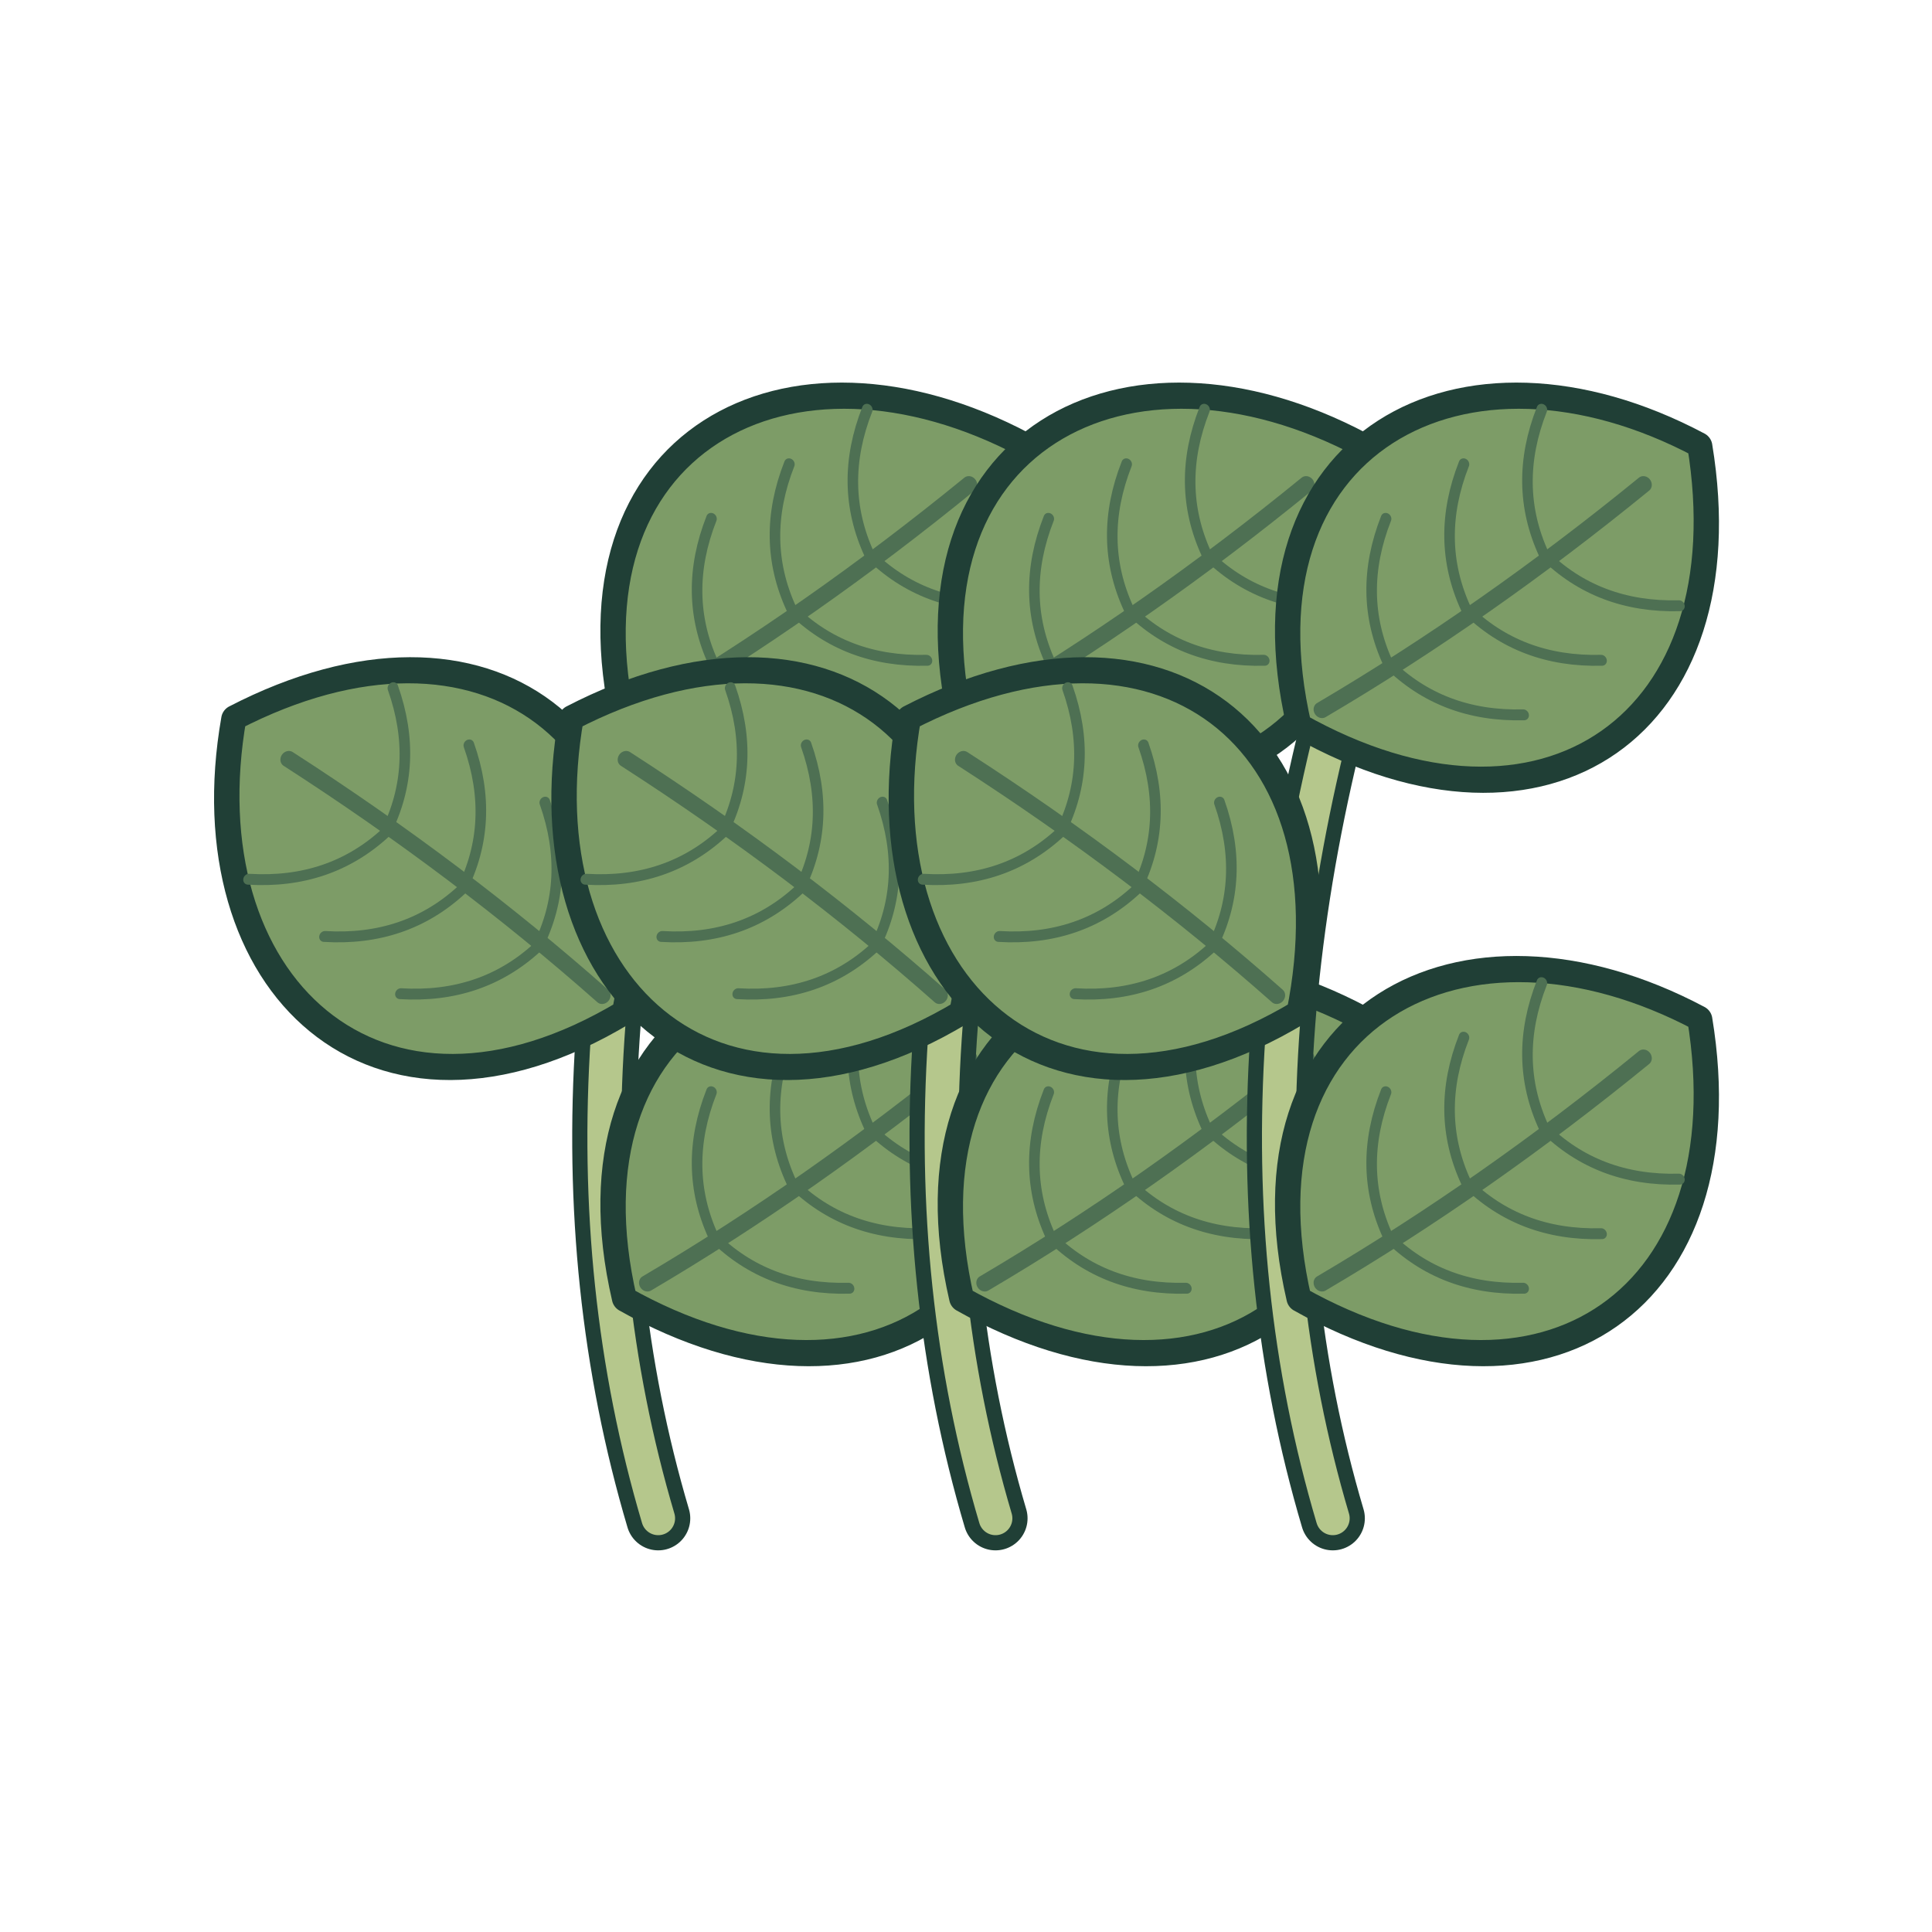
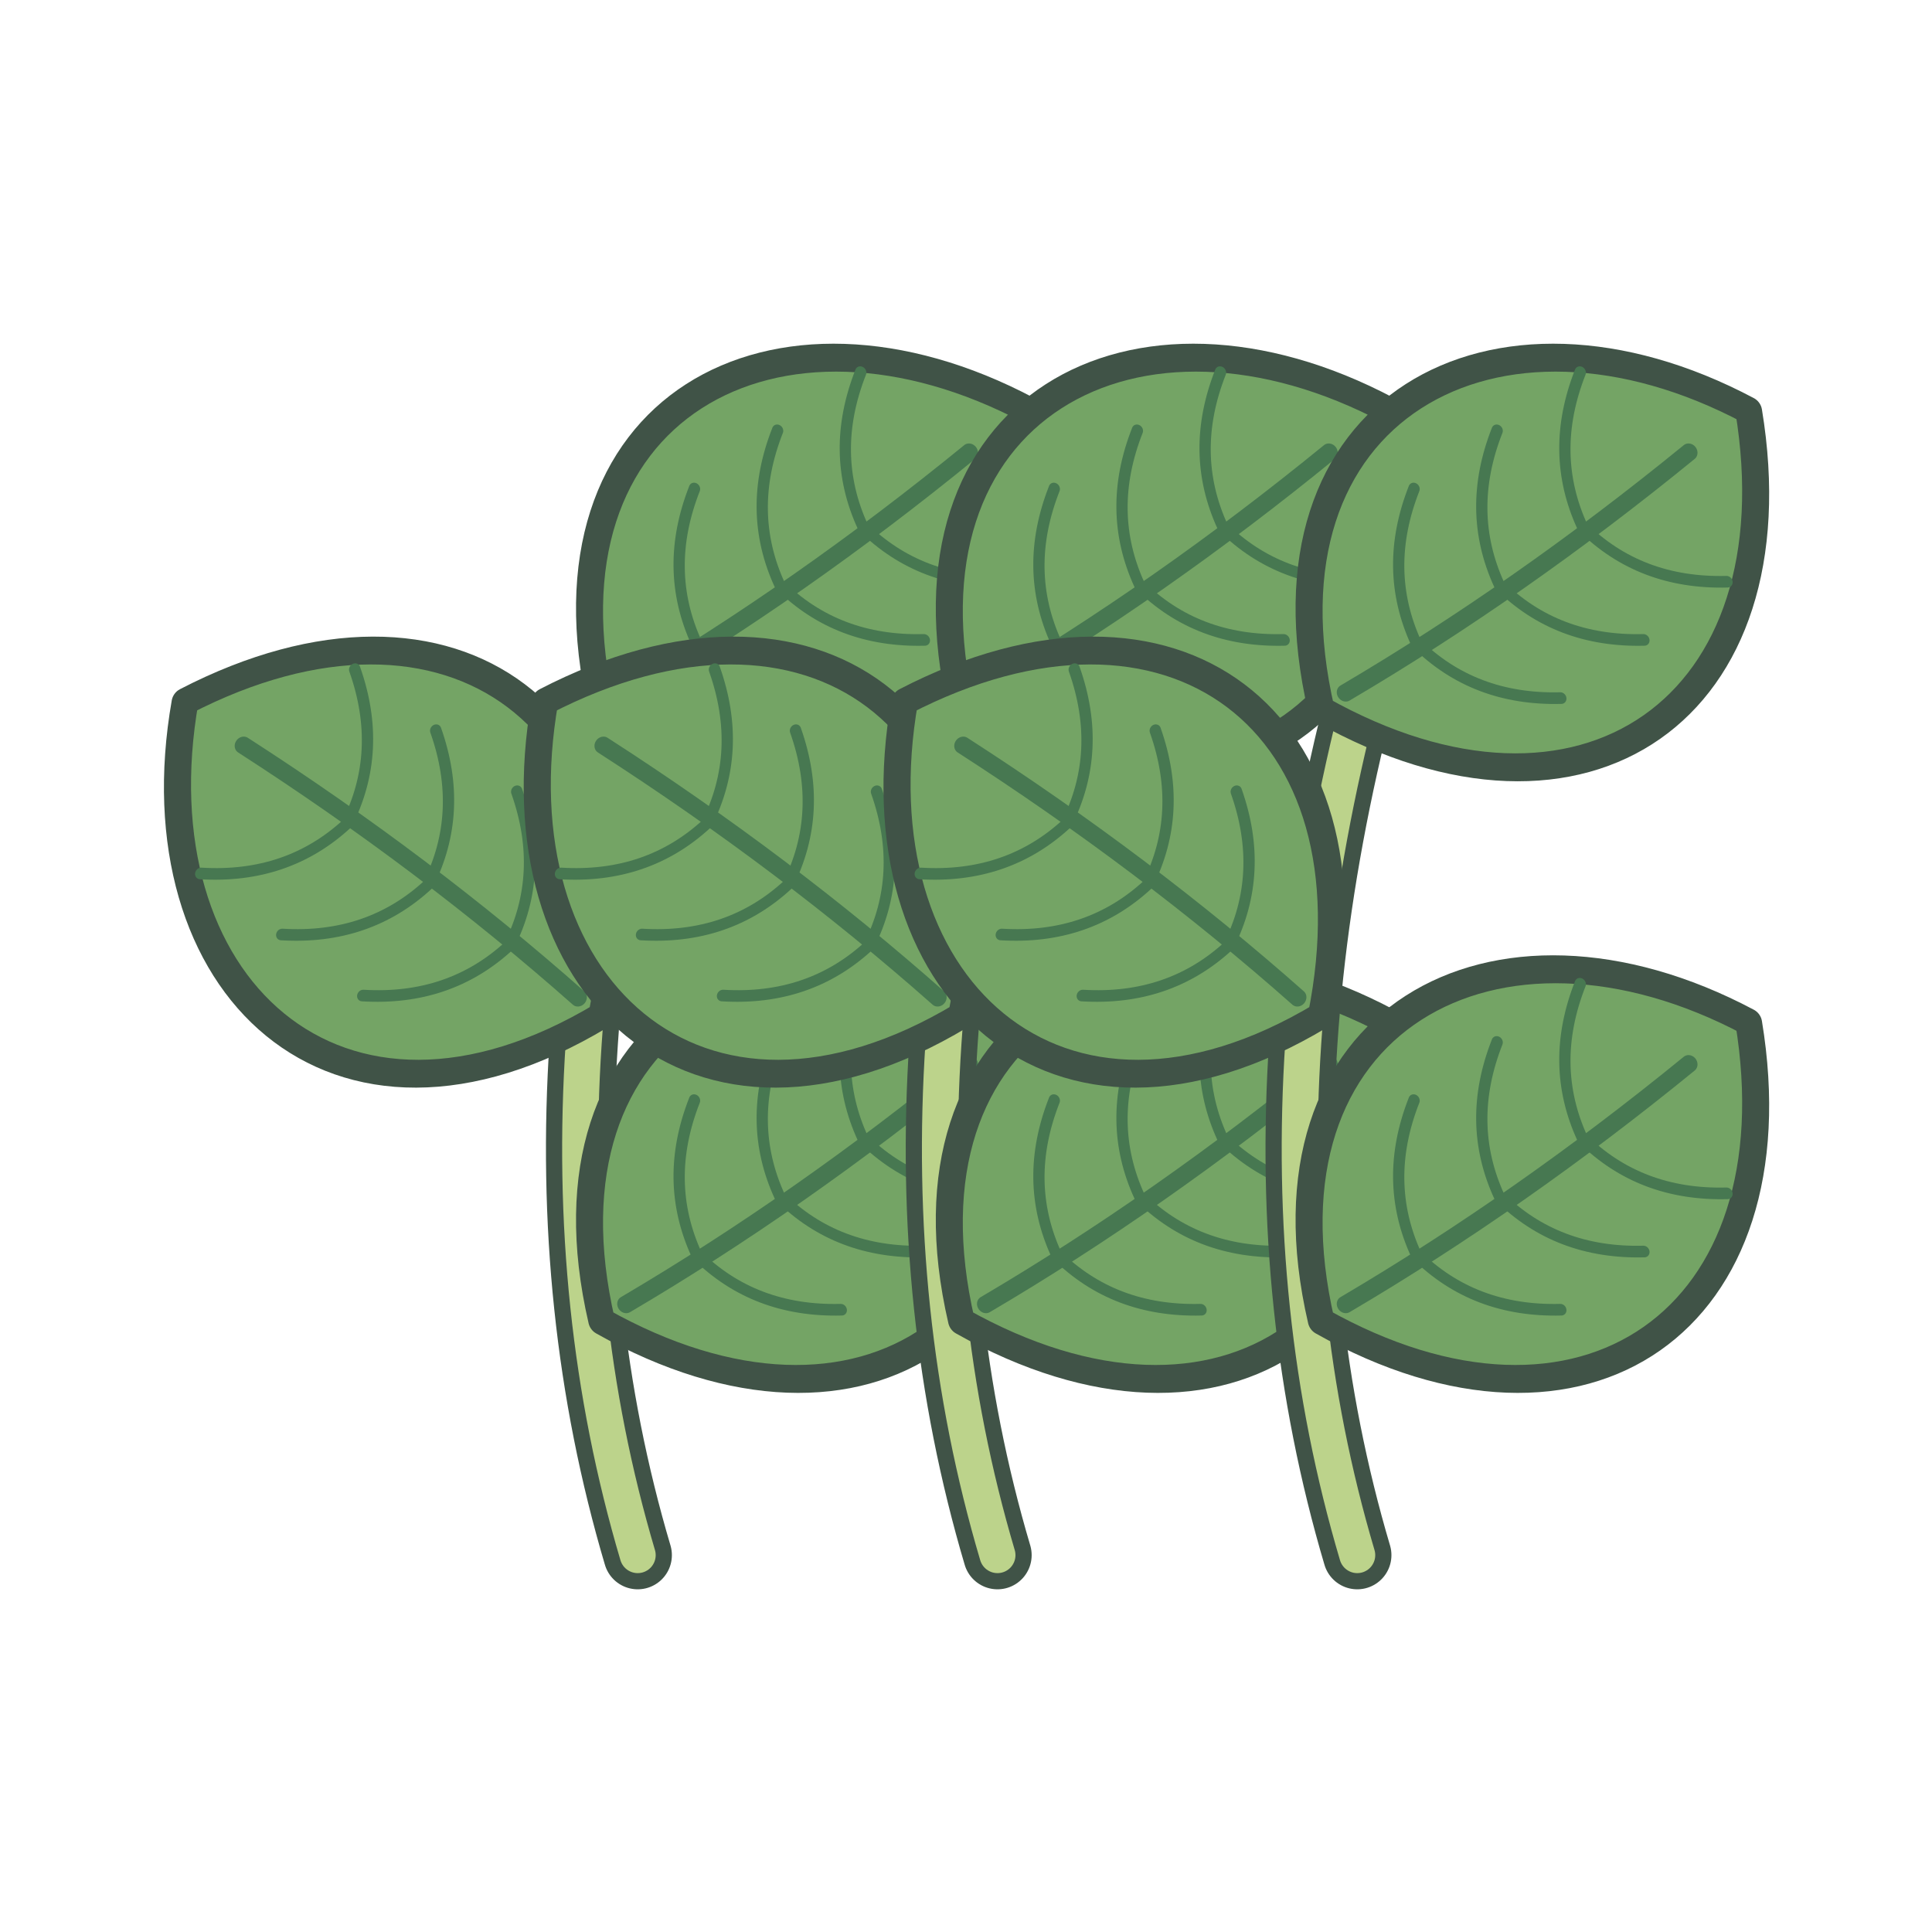
<svg xmlns="http://www.w3.org/2000/svg" width="96" height="96" viewBox="0 0 96 96">
-   <g transform="translate(2.53904 8.40497) rotate(0) scale(0.83799 0.83799)">
-     <path d="M 36 80 Q 28 53 40 20" fill="none" stroke="#203F36" stroke-width="3.8" stroke-linecap="round" stroke-linejoin="round" />
-     <path d="M 36 80 Q 28 53 40 20" fill="none" stroke="#B5C78C" stroke-width="2" stroke-linecap="round" stroke-linejoin="round" />
+   <g transform="translate(-0.49136 5.76559) rotate(0) scale(0.89385 0.89385)">
+     <path d="M 36 80 Q 28 53 40 20" fill="none" stroke="#405347" stroke-width="3.8" stroke-linecap="round" stroke-linejoin="round" />
+     <path d="M 36 80 Q 28 53 40 20" fill="none" stroke="#BCD38B" stroke-width="2" stroke-linecap="round" stroke-linejoin="round" />
    <g transform="translate(34 67) rotate(55) scale(0.8888889 0.8055556)">
-       <path d="M 0 0 C -18 -8 -16 -27 0 -36 C 17 -27 17 -9 0 0 Z" fill="#7D9C67" stroke="#203F36" stroke-width="1.8" stroke-linecap="round" stroke-linejoin="round" />
-       <path d="M 0 -2 Q 1 -16 0 -31" fill="none" stroke="#4E7053" stroke-width="1.1" stroke-linecap="round" stroke-linejoin="round" />
-       <path d="M 0 -8 Q -5 -9 -8 -14 M 0 -8 Q 5 -9 8 -14" fill="none" stroke="#4E7053" stroke-width="0.75" stroke-linecap="round" stroke-linejoin="round" />
-       <path d="M 0 -15 Q -5 -16 -8 -21 M 0 -15 Q 5 -16 8 -21" fill="none" stroke="#4E7053" stroke-width="0.75" stroke-linecap="round" stroke-linejoin="round" />
-       <path d="M 0 -22 Q -5 -23 -8 -28 M 0 -22 Q 5 -23 8 -28" fill="none" stroke="#4E7053" stroke-width="0.75" stroke-linecap="round" stroke-linejoin="round" />
+       <path d="M 0 0 C -18 -8 -16 -27 0 -36 C 17 -27 17 -9 0 0 Z" fill="#74A465" stroke="#405347" stroke-width="1.8" stroke-linecap="round" stroke-linejoin="round" />
+       <path d="M 0 -2 Q 1 -16 0 -31" fill="none" stroke="#477851" stroke-width="1.1" stroke-linecap="round" stroke-linejoin="round" />
+       <path d="M 0 -8 Q -5 -9 -8 -14 M 0 -8 Q 5 -9 8 -14" fill="none" stroke="#477851" stroke-width="0.75" stroke-linecap="round" stroke-linejoin="round" />
+       <path d="M 0 -15 Q -5 -16 -8 -21 M 0 -15 Q 5 -16 8 -21" fill="none" stroke="#477851" stroke-width="0.75" stroke-linecap="round" stroke-linejoin="round" />
+       <path d="M 0 -22 Q -5 -23 -8 -28 M 0 -22 Q 5 -23 8 -28" fill="none" stroke="#477851" stroke-width="0.75" stroke-linecap="round" stroke-linejoin="round" />
    </g>
    <g transform="translate(34 50) rotate(-53) scale(0.8888889 0.8055556)">
-       <path d="M 0 0 C -18 -8 -16 -27 0 -36 C 17 -27 17 -9 0 0 Z" fill="#7D9C67" stroke="#203F36" stroke-width="1.8" stroke-linecap="round" stroke-linejoin="round" />
-       <path d="M 0 -2 Q 1 -16 0 -31" fill="none" stroke="#4E7053" stroke-width="1.1" stroke-linecap="round" stroke-linejoin="round" />
-       <path d="M 0 -8 Q -5 -9 -8 -14 M 0 -8 Q 5 -9 8 -14" fill="none" stroke="#4E7053" stroke-width="0.75" stroke-linecap="round" stroke-linejoin="round" />
-       <path d="M 0 -15 Q -5 -16 -8 -21 M 0 -15 Q 5 -16 8 -21" fill="none" stroke="#4E7053" stroke-width="0.75" stroke-linecap="round" stroke-linejoin="round" />
-       <path d="M 0 -22 Q -5 -23 -8 -28 M 0 -22 Q 5 -23 8 -28" fill="none" stroke="#4E7053" stroke-width="0.75" stroke-linecap="round" stroke-linejoin="round" />
+       <path d="M 0 0 C -18 -8 -16 -27 0 -36 C 17 -27 17 -9 0 0 Z" fill="#74A465" stroke="#405347" stroke-width="1.8" stroke-linecap="round" stroke-linejoin="round" />
+       <path d="M 0 -2 Q 1 -16 0 -31" fill="none" stroke="#477851" stroke-width="1.1" stroke-linecap="round" stroke-linejoin="round" />
+       <path d="M 0 -8 Q -5 -9 -8 -14 M 0 -8 Q 5 -9 8 -14" fill="none" stroke="#477851" stroke-width="0.75" stroke-linecap="round" stroke-linejoin="round" />
+       <path d="M 0 -15 Q -5 -16 -8 -21 M 0 -15 Q 5 -16 8 -21" fill="none" stroke="#477851" stroke-width="0.75" stroke-linecap="round" stroke-linejoin="round" />
+       <path d="M 0 -22 Q -5 -23 -8 -28 M 0 -22 Q 5 -23 8 -28" fill="none" stroke="#477851" stroke-width="0.75" stroke-linecap="round" stroke-linejoin="round" />
    </g>
    <g transform="translate(34 33) rotate(55) scale(0.8888889 0.8055556)">
-       <path d="M 0 0 C -18 -8 -16 -27 0 -36 C 17 -27 17 -9 0 0 Z" fill="#7D9C67" stroke="#203F36" stroke-width="1.8" stroke-linecap="round" stroke-linejoin="round" />
-       <path d="M 0 -2 Q 1 -16 0 -31" fill="none" stroke="#4E7053" stroke-width="1.1" stroke-linecap="round" stroke-linejoin="round" />
-       <path d="M 0 -8 Q -5 -9 -8 -14 M 0 -8 Q 5 -9 8 -14" fill="none" stroke="#4E7053" stroke-width="0.75" stroke-linecap="round" stroke-linejoin="round" />
-       <path d="M 0 -15 Q -5 -16 -8 -21 M 0 -15 Q 5 -16 8 -21" fill="none" stroke="#4E7053" stroke-width="0.75" stroke-linecap="round" stroke-linejoin="round" />
-       <path d="M 0 -22 Q -5 -23 -8 -28 M 0 -22 Q 5 -23 8 -28" fill="none" stroke="#4E7053" stroke-width="0.75" stroke-linecap="round" stroke-linejoin="round" />
+       <path d="M 0 0 C -18 -8 -16 -27 0 -36 C 17 -27 17 -9 0 0 Z" fill="#74A465" stroke="#405347" stroke-width="1.8" stroke-linecap="round" stroke-linejoin="round" />
+       <path d="M 0 -2 Q 1 -16 0 -31" fill="none" stroke="#477851" stroke-width="1.1" stroke-linecap="round" stroke-linejoin="round" />
+       <path d="M 0 -8 Q -5 -9 -8 -14 M 0 -8 Q 5 -9 8 -14" fill="none" stroke="#477851" stroke-width="0.75" stroke-linecap="round" stroke-linejoin="round" />
+       <path d="M 0 -15 Q -5 -16 -8 -21 M 0 -15 Q 5 -16 8 -21" fill="none" stroke="#477851" stroke-width="0.75" stroke-linecap="round" stroke-linejoin="round" />
+       <path d="M 0 -22 Q -5 -23 -8 -28 M 0 -22 Q 5 -23 8 -28" fill="none" stroke="#477851" stroke-width="0.75" stroke-linecap="round" stroke-linejoin="round" />
    </g>
-     <path d="M 56 80 Q 48 53 60 20" fill="none" stroke="#203F36" stroke-width="3.8" stroke-linecap="round" stroke-linejoin="round" />
-     <path d="M 56 80 Q 48 53 60 20" fill="none" stroke="#B5C78C" stroke-width="2" stroke-linecap="round" stroke-linejoin="round" />
+     <path d="M 56 80 Q 48 53 60 20" fill="none" stroke="#405347" stroke-width="3.8" stroke-linecap="round" stroke-linejoin="round" />
+     <path d="M 56 80 Q 48 53 60 20" fill="none" stroke="#BCD38B" stroke-width="2" stroke-linecap="round" stroke-linejoin="round" />
    <g transform="translate(54 67) rotate(55) scale(0.8888889 0.8055556)">
-       <path d="M 0 0 C -18 -8 -16 -27 0 -36 C 17 -27 17 -9 0 0 Z" fill="#7D9C67" stroke="#203F36" stroke-width="1.8" stroke-linecap="round" stroke-linejoin="round" />
-       <path d="M 0 -2 Q 1 -16 0 -31" fill="none" stroke="#4E7053" stroke-width="1.1" stroke-linecap="round" stroke-linejoin="round" />
-       <path d="M 0 -8 Q -5 -9 -8 -14 M 0 -8 Q 5 -9 8 -14" fill="none" stroke="#4E7053" stroke-width="0.75" stroke-linecap="round" stroke-linejoin="round" />
-       <path d="M 0 -15 Q -5 -16 -8 -21 M 0 -15 Q 5 -16 8 -21" fill="none" stroke="#4E7053" stroke-width="0.75" stroke-linecap="round" stroke-linejoin="round" />
-       <path d="M 0 -22 Q -5 -23 -8 -28 M 0 -22 Q 5 -23 8 -28" fill="none" stroke="#4E7053" stroke-width="0.75" stroke-linecap="round" stroke-linejoin="round" />
+       <path d="M 0 0 C -18 -8 -16 -27 0 -36 C 17 -27 17 -9 0 0 Z" fill="#74A465" stroke="#405347" stroke-width="1.8" stroke-linecap="round" stroke-linejoin="round" />
+       <path d="M 0 -2 Q 1 -16 0 -31" fill="none" stroke="#477851" stroke-width="1.1" stroke-linecap="round" stroke-linejoin="round" />
+       <path d="M 0 -8 Q -5 -9 -8 -14 M 0 -8 Q 5 -9 8 -14" fill="none" stroke="#477851" stroke-width="0.75" stroke-linecap="round" stroke-linejoin="round" />
+       <path d="M 0 -15 Q -5 -16 -8 -21 M 0 -15 Q 5 -16 8 -21" fill="none" stroke="#477851" stroke-width="0.75" stroke-linecap="round" stroke-linejoin="round" />
+       <path d="M 0 -22 Q -5 -23 -8 -28 M 0 -22 Q 5 -23 8 -28" fill="none" stroke="#477851" stroke-width="0.75" stroke-linecap="round" stroke-linejoin="round" />
    </g>
    <g transform="translate(54 50) rotate(-53) scale(0.8888889 0.8055556)">
-       <path d="M 0 0 C -18 -8 -16 -27 0 -36 C 17 -27 17 -9 0 0 Z" fill="#7D9C67" stroke="#203F36" stroke-width="1.8" stroke-linecap="round" stroke-linejoin="round" />
-       <path d="M 0 -2 Q 1 -16 0 -31" fill="none" stroke="#4E7053" stroke-width="1.1" stroke-linecap="round" stroke-linejoin="round" />
-       <path d="M 0 -8 Q -5 -9 -8 -14 M 0 -8 Q 5 -9 8 -14" fill="none" stroke="#4E7053" stroke-width="0.75" stroke-linecap="round" stroke-linejoin="round" />
-       <path d="M 0 -15 Q -5 -16 -8 -21 M 0 -15 Q 5 -16 8 -21" fill="none" stroke="#4E7053" stroke-width="0.75" stroke-linecap="round" stroke-linejoin="round" />
-       <path d="M 0 -22 Q -5 -23 -8 -28 M 0 -22 Q 5 -23 8 -28" fill="none" stroke="#4E7053" stroke-width="0.75" stroke-linecap="round" stroke-linejoin="round" />
+       <path d="M 0 0 C -18 -8 -16 -27 0 -36 C 17 -27 17 -9 0 0 Z" fill="#74A465" stroke="#405347" stroke-width="1.8" stroke-linecap="round" stroke-linejoin="round" />
+       <path d="M 0 -2 Q 1 -16 0 -31" fill="none" stroke="#477851" stroke-width="1.1" stroke-linecap="round" stroke-linejoin="round" />
+       <path d="M 0 -8 Q -5 -9 -8 -14 M 0 -8 Q 5 -9 8 -14" fill="none" stroke="#477851" stroke-width="0.75" stroke-linecap="round" stroke-linejoin="round" />
+       <path d="M 0 -15 Q -5 -16 -8 -21 M 0 -15 Q 5 -16 8 -21" fill="none" stroke="#477851" stroke-width="0.75" stroke-linecap="round" stroke-linejoin="round" />
+       <path d="M 0 -22 Q -5 -23 -8 -28 M 0 -22 Q 5 -23 8 -28" fill="none" stroke="#477851" stroke-width="0.75" stroke-linecap="round" stroke-linejoin="round" />
    </g>
    <g transform="translate(54 33) rotate(55) scale(0.8888889 0.8055556)">
-       <path d="M 0 0 C -18 -8 -16 -27 0 -36 C 17 -27 17 -9 0 0 Z" fill="#7D9C67" stroke="#203F36" stroke-width="1.8" stroke-linecap="round" stroke-linejoin="round" />
-       <path d="M 0 -2 Q 1 -16 0 -31" fill="none" stroke="#4E7053" stroke-width="1.1" stroke-linecap="round" stroke-linejoin="round" />
-       <path d="M 0 -8 Q -5 -9 -8 -14 M 0 -8 Q 5 -9 8 -14" fill="none" stroke="#4E7053" stroke-width="0.75" stroke-linecap="round" stroke-linejoin="round" />
-       <path d="M 0 -15 Q -5 -16 -8 -21 M 0 -15 Q 5 -16 8 -21" fill="none" stroke="#4E7053" stroke-width="0.75" stroke-linecap="round" stroke-linejoin="round" />
-       <path d="M 0 -22 Q -5 -23 -8 -28 M 0 -22 Q 5 -23 8 -28" fill="none" stroke="#4E7053" stroke-width="0.75" stroke-linecap="round" stroke-linejoin="round" />
+       <path d="M 0 0 C -18 -8 -16 -27 0 -36 C 17 -27 17 -9 0 0 Z" fill="#74A465" stroke="#405347" stroke-width="1.8" stroke-linecap="round" stroke-linejoin="round" />
+       <path d="M 0 -2 Q 1 -16 0 -31" fill="none" stroke="#477851" stroke-width="1.1" stroke-linecap="round" stroke-linejoin="round" />
+       <path d="M 0 -8 Q -5 -9 -8 -14 M 0 -8 Q 5 -9 8 -14" fill="none" stroke="#477851" stroke-width="0.75" stroke-linecap="round" stroke-linejoin="round" />
+       <path d="M 0 -15 Q -5 -16 -8 -21 M 0 -15 Q 5 -16 8 -21" fill="none" stroke="#477851" stroke-width="0.75" stroke-linecap="round" stroke-linejoin="round" />
+       <path d="M 0 -22 Q -5 -23 -8 -28 M 0 -22 Q 5 -23 8 -28" fill="none" stroke="#477851" stroke-width="0.75" stroke-linecap="round" stroke-linejoin="round" />
    </g>
-     <path d="M 76 80 Q 68 53 80 20" fill="none" stroke="#203F36" stroke-width="3.8" stroke-linecap="round" stroke-linejoin="round" />
-     <path d="M 76 80 Q 68 53 80 20" fill="none" stroke="#B5C78C" stroke-width="2" stroke-linecap="round" stroke-linejoin="round" />
+     <path d="M 76 80 Q 68 53 80 20" fill="none" stroke="#405347" stroke-width="3.8" stroke-linecap="round" stroke-linejoin="round" />
+     <path d="M 76 80 Q 68 53 80 20" fill="none" stroke="#BCD38B" stroke-width="2" stroke-linecap="round" stroke-linejoin="round" />
    <g transform="translate(74 67) rotate(55) scale(0.8888889 0.8055556)">
-       <path d="M 0 0 C -18 -8 -16 -27 0 -36 C 17 -27 17 -9 0 0 Z" fill="#7D9C67" stroke="#203F36" stroke-width="1.8" stroke-linecap="round" stroke-linejoin="round" />
-       <path d="M 0 -2 Q 1 -16 0 -31" fill="none" stroke="#4E7053" stroke-width="1.1" stroke-linecap="round" stroke-linejoin="round" />
-       <path d="M 0 -8 Q -5 -9 -8 -14 M 0 -8 Q 5 -9 8 -14" fill="none" stroke="#4E7053" stroke-width="0.75" stroke-linecap="round" stroke-linejoin="round" />
-       <path d="M 0 -15 Q -5 -16 -8 -21 M 0 -15 Q 5 -16 8 -21" fill="none" stroke="#4E7053" stroke-width="0.75" stroke-linecap="round" stroke-linejoin="round" />
-       <path d="M 0 -22 Q -5 -23 -8 -28 M 0 -22 Q 5 -23 8 -28" fill="none" stroke="#4E7053" stroke-width="0.75" stroke-linecap="round" stroke-linejoin="round" />
+       <path d="M 0 0 C -18 -8 -16 -27 0 -36 C 17 -27 17 -9 0 0 Z" fill="#74A465" stroke="#405347" stroke-width="1.8" stroke-linecap="round" stroke-linejoin="round" />
+       <path d="M 0 -2 Q 1 -16 0 -31" fill="none" stroke="#477851" stroke-width="1.1" stroke-linecap="round" stroke-linejoin="round" />
+       <path d="M 0 -8 Q -5 -9 -8 -14 M 0 -8 Q 5 -9 8 -14" fill="none" stroke="#477851" stroke-width="0.75" stroke-linecap="round" stroke-linejoin="round" />
+       <path d="M 0 -15 Q -5 -16 -8 -21 M 0 -15 Q 5 -16 8 -21" fill="none" stroke="#477851" stroke-width="0.75" stroke-linecap="round" stroke-linejoin="round" />
+       <path d="M 0 -22 Q -5 -23 -8 -28 M 0 -22 Q 5 -23 8 -28" fill="none" stroke="#477851" stroke-width="0.75" stroke-linecap="round" stroke-linejoin="round" />
    </g>
    <g transform="translate(74 50) rotate(-53) scale(0.8888889 0.8055556)">
-       <path d="M 0 0 C -18 -8 -16 -27 0 -36 C 17 -27 17 -9 0 0 Z" fill="#7D9C67" stroke="#203F36" stroke-width="1.8" stroke-linecap="round" stroke-linejoin="round" />
-       <path d="M 0 -2 Q 1 -16 0 -31" fill="none" stroke="#4E7053" stroke-width="1.1" stroke-linecap="round" stroke-linejoin="round" />
-       <path d="M 0 -8 Q -5 -9 -8 -14 M 0 -8 Q 5 -9 8 -14" fill="none" stroke="#4E7053" stroke-width="0.75" stroke-linecap="round" stroke-linejoin="round" />
-       <path d="M 0 -15 Q -5 -16 -8 -21 M 0 -15 Q 5 -16 8 -21" fill="none" stroke="#4E7053" stroke-width="0.75" stroke-linecap="round" stroke-linejoin="round" />
-       <path d="M 0 -22 Q -5 -23 -8 -28 M 0 -22 Q 5 -23 8 -28" fill="none" stroke="#4E7053" stroke-width="0.75" stroke-linecap="round" stroke-linejoin="round" />
+       <path d="M 0 0 C -18 -8 -16 -27 0 -36 C 17 -27 17 -9 0 0 Z" fill="#74A465" stroke="#405347" stroke-width="1.8" stroke-linecap="round" stroke-linejoin="round" />
+       <path d="M 0 -2 Q 1 -16 0 -31" fill="none" stroke="#477851" stroke-width="1.1" stroke-linecap="round" stroke-linejoin="round" />
+       <path d="M 0 -8 Q -5 -9 -8 -14 M 0 -8 Q 5 -9 8 -14" fill="none" stroke="#477851" stroke-width="0.75" stroke-linecap="round" stroke-linejoin="round" />
+       <path d="M 0 -15 Q -5 -16 -8 -21 M 0 -15 Q 5 -16 8 -21" fill="none" stroke="#477851" stroke-width="0.75" stroke-linecap="round" stroke-linejoin="round" />
+       <path d="M 0 -22 Q -5 -23 -8 -28 M 0 -22 Q 5 -23 8 -28" fill="none" stroke="#477851" stroke-width="0.75" stroke-linecap="round" stroke-linejoin="round" />
    </g>
    <g transform="translate(74 33) rotate(55) scale(0.8888889 0.8055556)">
-       <path d="M 0 0 C -18 -8 -16 -27 0 -36 C 17 -27 17 -9 0 0 Z" fill="#7D9C67" stroke="#203F36" stroke-width="1.8" stroke-linecap="round" stroke-linejoin="round" />
-       <path d="M 0 -2 Q 1 -16 0 -31" fill="none" stroke="#4E7053" stroke-width="1.1" stroke-linecap="round" stroke-linejoin="round" />
-       <path d="M 0 -8 Q -5 -9 -8 -14 M 0 -8 Q 5 -9 8 -14" fill="none" stroke="#4E7053" stroke-width="0.75" stroke-linecap="round" stroke-linejoin="round" />
-       <path d="M 0 -15 Q -5 -16 -8 -21 M 0 -15 Q 5 -16 8 -21" fill="none" stroke="#4E7053" stroke-width="0.75" stroke-linecap="round" stroke-linejoin="round" />
-       <path d="M 0 -22 Q -5 -23 -8 -28 M 0 -22 Q 5 -23 8 -28" fill="none" stroke="#4E7053" stroke-width="0.75" stroke-linecap="round" stroke-linejoin="round" />
+       <path d="M 0 0 C -18 -8 -16 -27 0 -36 C 17 -27 17 -9 0 0 Z" fill="#74A465" stroke="#405347" stroke-width="1.8" stroke-linecap="round" stroke-linejoin="round" />
+       <path d="M 0 -2 Q 1 -16 0 -31" fill="none" stroke="#477851" stroke-width="1.1" stroke-linecap="round" stroke-linejoin="round" />
+       <path d="M 0 -8 Q -5 -9 -8 -14 M 0 -8 Q 5 -9 8 -14" fill="none" stroke="#477851" stroke-width="0.75" stroke-linecap="round" stroke-linejoin="round" />
+       <path d="M 0 -15 Q -5 -16 -8 -21 M 0 -15 Q 5 -16 8 -21" fill="none" stroke="#477851" stroke-width="0.75" stroke-linecap="round" stroke-linejoin="round" />
+       <path d="M 0 -22 Q -5 -23 -8 -28 M 0 -22 Q 5 -23 8 -28" fill="none" stroke="#477851" stroke-width="0.75" stroke-linecap="round" stroke-linejoin="round" />
    </g>
  </g>
</svg>
